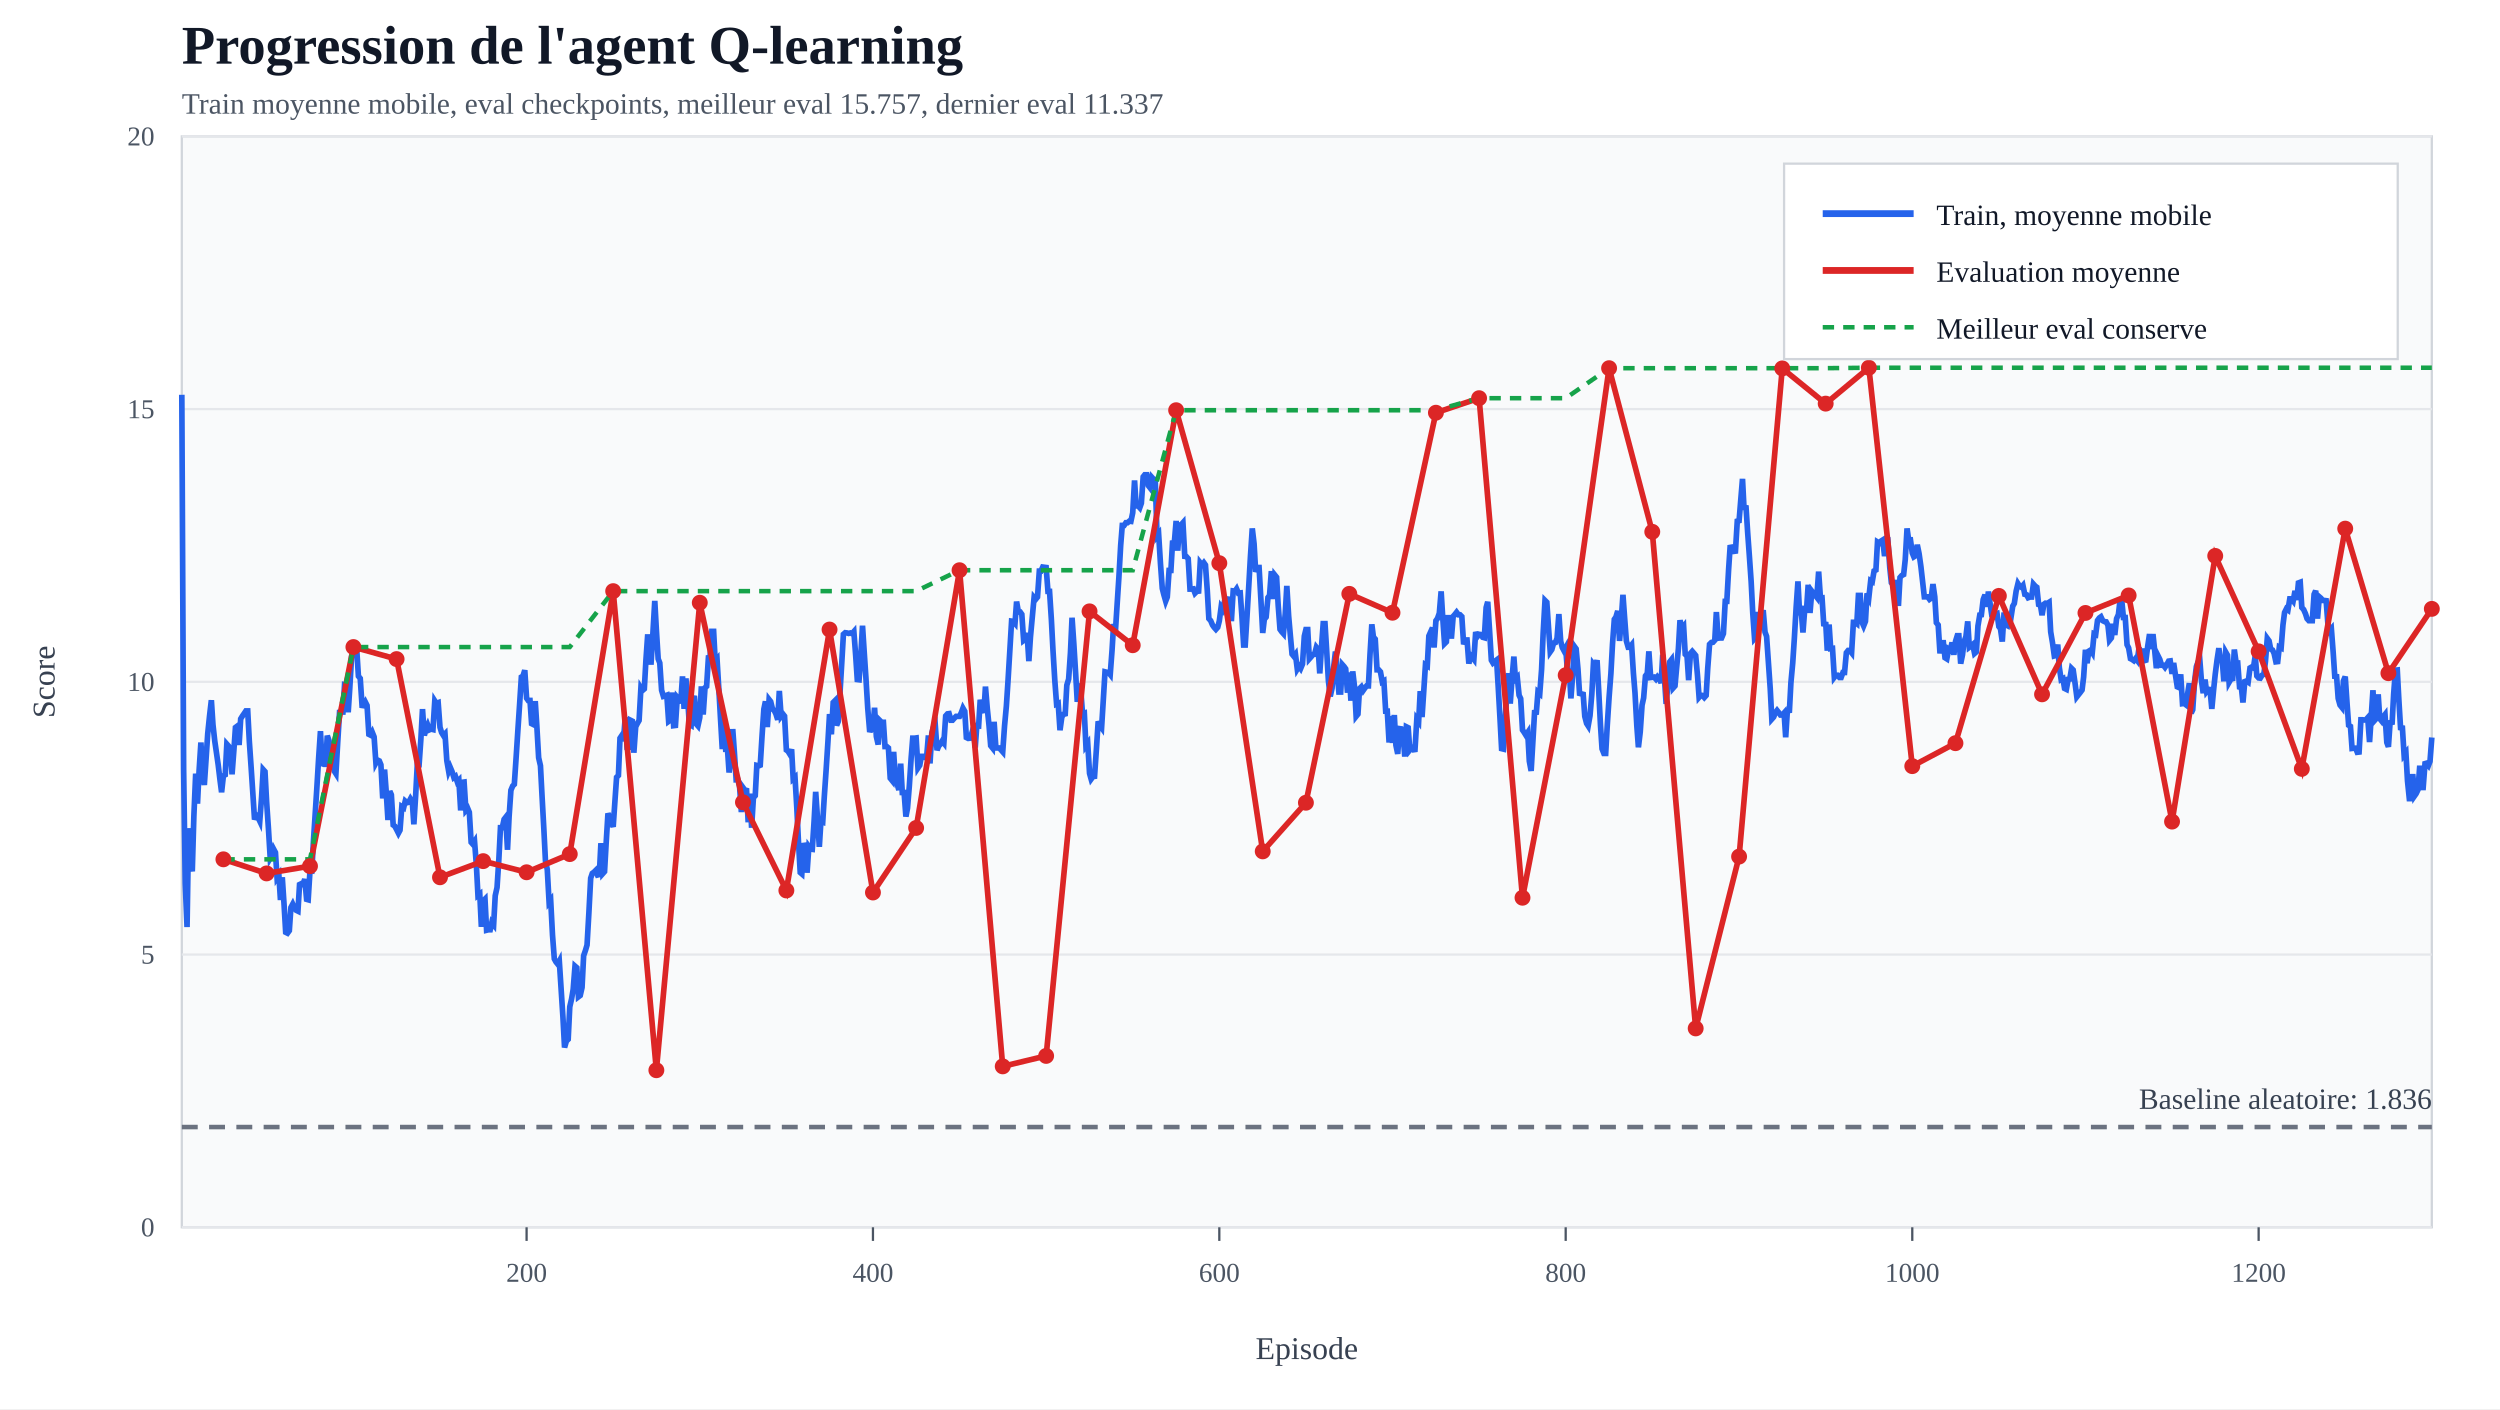
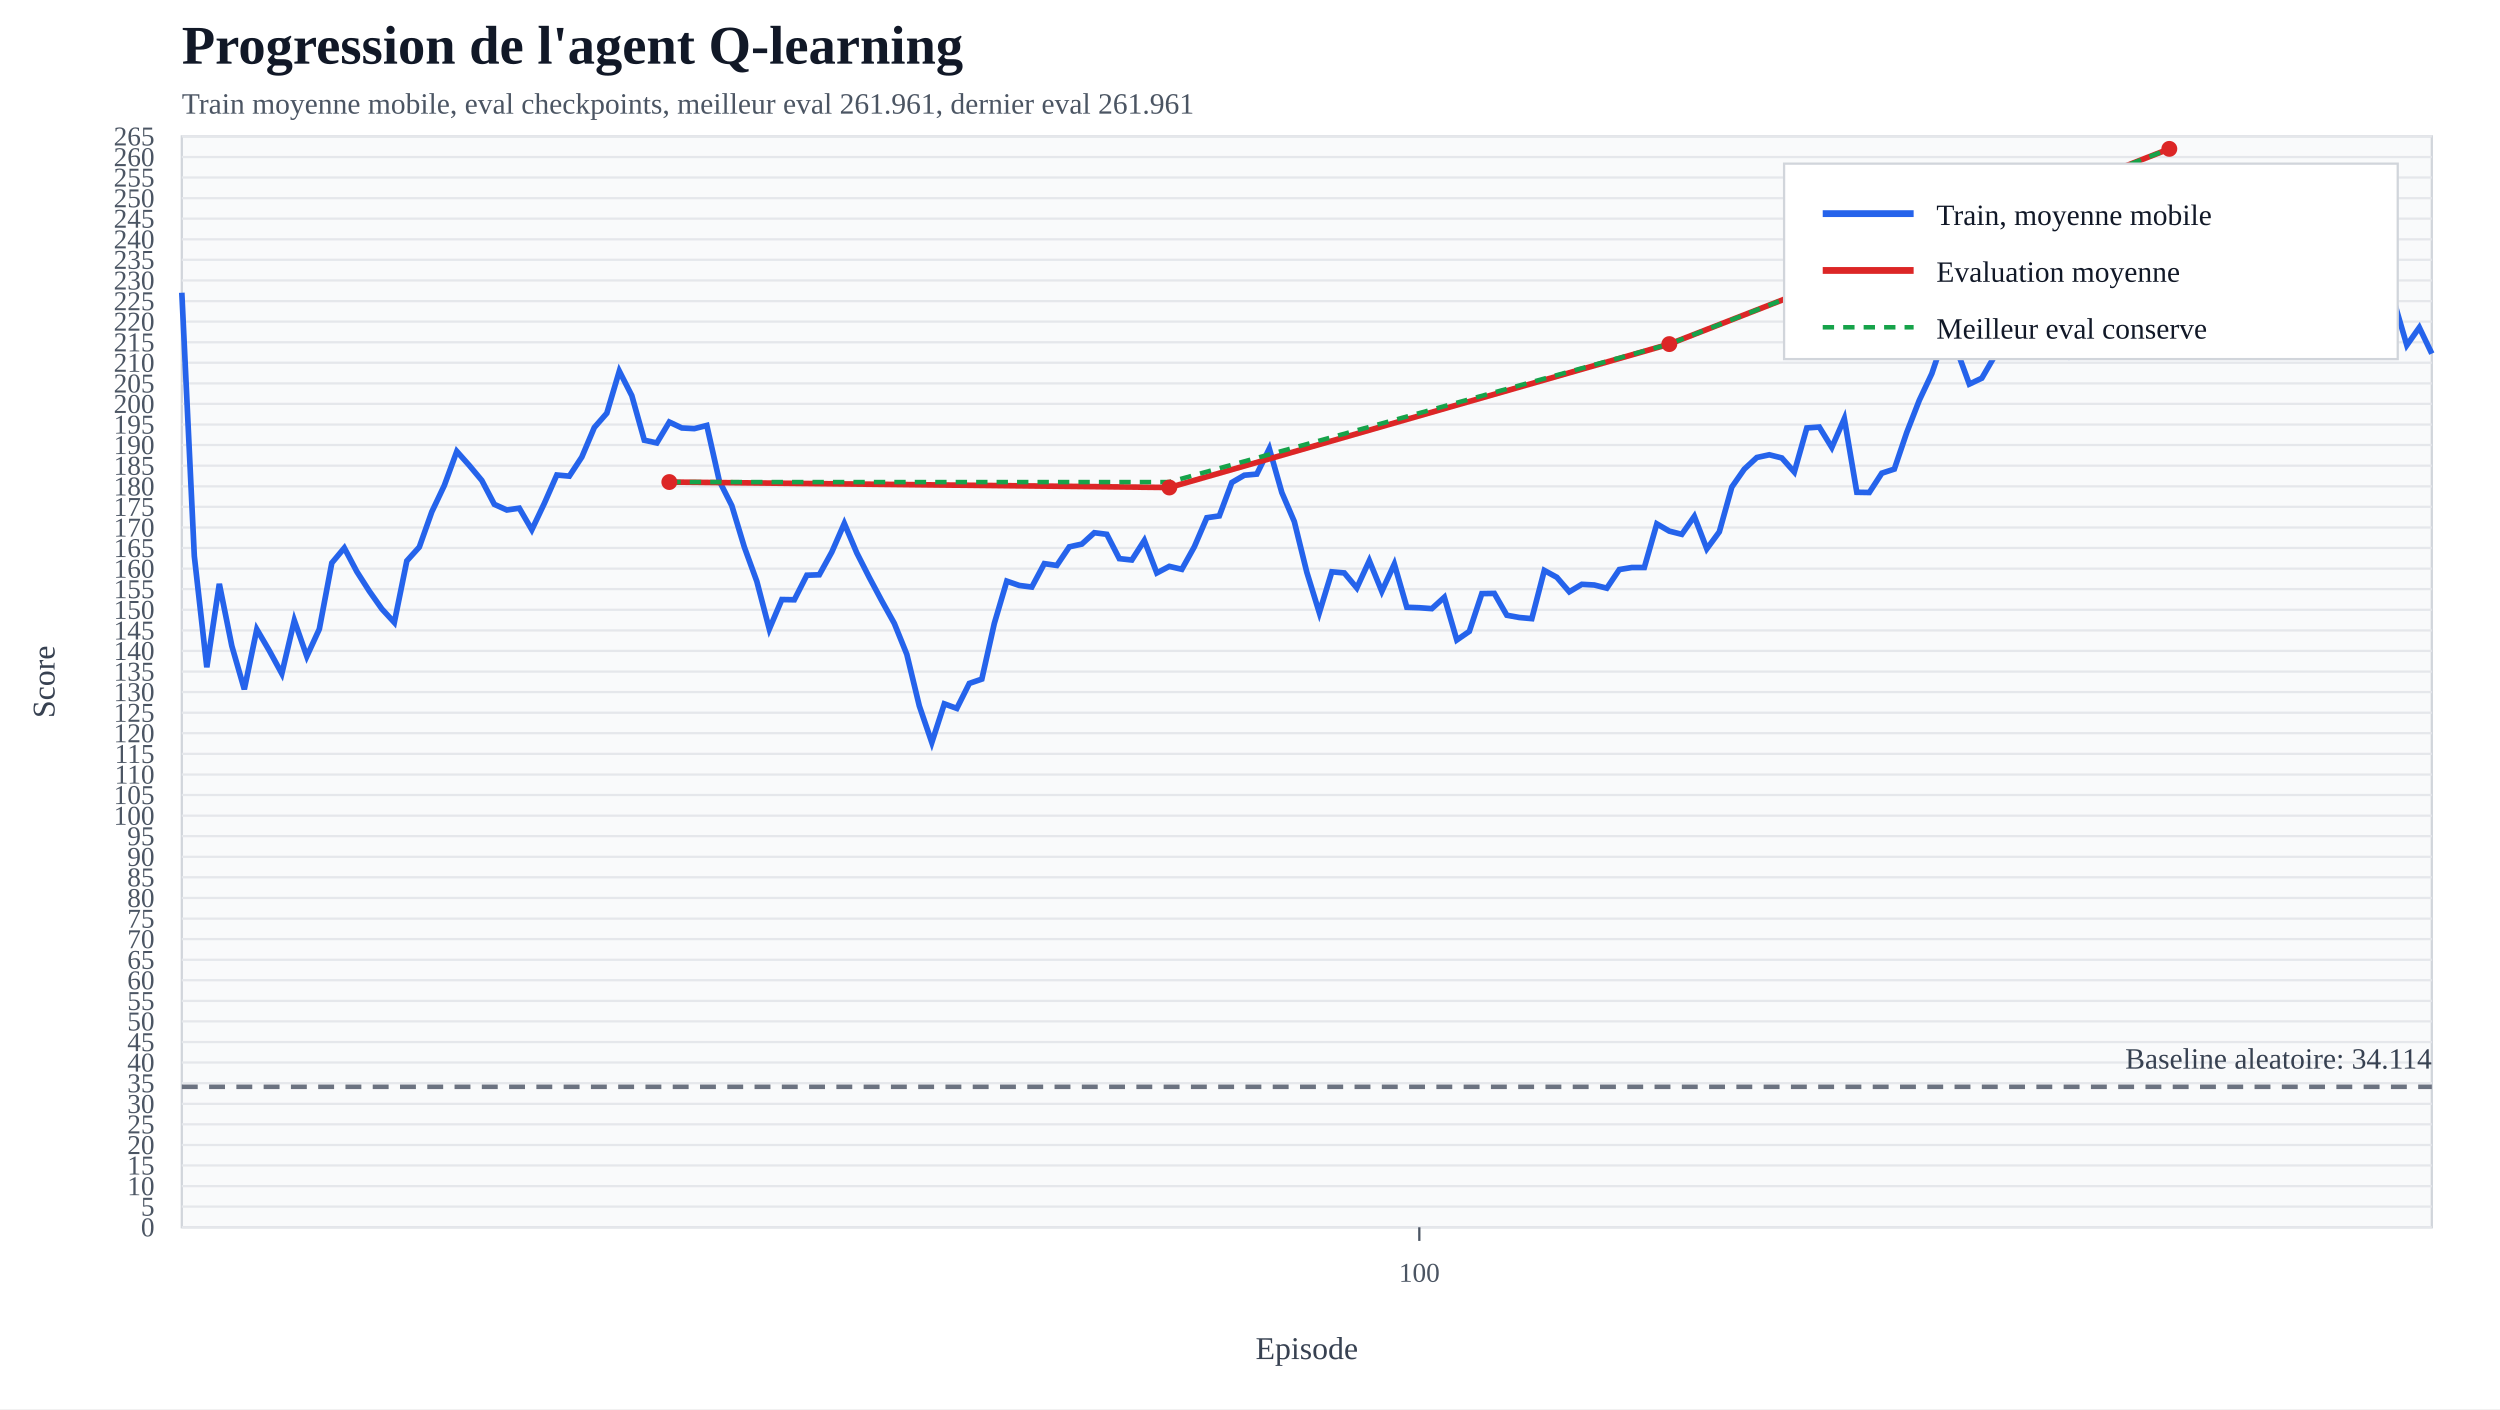
<svg xmlns="http://www.w3.org/2000/svg" width="1100" height="620" viewBox="0 0 1100 620">
  <rect width="100%" height="100%" fill="#ffffff" />
  <text x="80" y="28" font-size="24" font-weight="700" fill="#111827">Progression de l'agent Q-learning</text>
-   <text x="80" y="50" font-size="13" fill="#4b5563">Train moyenne mobile, eval checkpoints, meilleur eval 15.757, dernier eval 11.337</text>
+   <text x="80" y="50" font-size="13" fill="#4b5563">Train moyenne mobile, eval checkpoints, meilleur eval 261.961, dernier eval 261.961</text>
  <rect x="80" y="60" width="990" height="480" fill="#f9fafb" stroke="#d1d5db" />
  <line x1="80" y1="540.0" x2="1070" y2="540.0" stroke="#e5e7eb" stroke-width="1" />
  <text x="68" y="544.0" text-anchor="end" font-size="12" fill="#4b5563">0</text>
-   <line x1="80" y1="420.0" x2="1070" y2="420.0" stroke="#e5e7eb" stroke-width="1" />
-   <text x="68" y="424.0" text-anchor="end" font-size="12" fill="#4b5563">5</text>
-   <line x1="80" y1="300.0" x2="1070" y2="300.0" stroke="#e5e7eb" stroke-width="1" />
-   <text x="68" y="304.0" text-anchor="end" font-size="12" fill="#4b5563">10</text>
-   <line x1="80" y1="180.0" x2="1070" y2="180.0" stroke="#e5e7eb" stroke-width="1" />
-   <text x="68" y="184.0" text-anchor="end" font-size="12" fill="#4b5563">15</text>
+   <line x1="80" y1="530.9" x2="1070" y2="530.9" stroke="#e5e7eb" stroke-width="1" />
+   <text x="68" y="534.9" text-anchor="end" font-size="12" fill="#4b5563">5</text>
+   <line x1="80" y1="521.9" x2="1070" y2="521.9" stroke="#e5e7eb" stroke-width="1" />
+   <text x="68" y="525.9" text-anchor="end" font-size="12" fill="#4b5563">10</text>
+   <line x1="80" y1="512.8" x2="1070" y2="512.8" stroke="#e5e7eb" stroke-width="1" />
+   <text x="68" y="516.8" text-anchor="end" font-size="12" fill="#4b5563">15</text>
+   <line x1="80" y1="503.8" x2="1070" y2="503.8" stroke="#e5e7eb" stroke-width="1" />
+   <text x="68" y="507.8" text-anchor="end" font-size="12" fill="#4b5563">20</text>
+   <line x1="80" y1="494.7" x2="1070" y2="494.7" stroke="#e5e7eb" stroke-width="1" />
+   <text x="68" y="498.7" text-anchor="end" font-size="12" fill="#4b5563">25</text>
+   <line x1="80" y1="485.7" x2="1070" y2="485.7" stroke="#e5e7eb" stroke-width="1" />
+   <text x="68" y="489.7" text-anchor="end" font-size="12" fill="#4b5563">30</text>
+   <line x1="80" y1="476.6" x2="1070" y2="476.6" stroke="#e5e7eb" stroke-width="1" />
+   <text x="68" y="480.6" text-anchor="end" font-size="12" fill="#4b5563">35</text>
+   <line x1="80" y1="467.5" x2="1070" y2="467.5" stroke="#e5e7eb" stroke-width="1" />
+   <text x="68" y="471.5" text-anchor="end" font-size="12" fill="#4b5563">40</text>
+   <line x1="80" y1="458.5" x2="1070" y2="458.5" stroke="#e5e7eb" stroke-width="1" />
+   <text x="68" y="462.5" text-anchor="end" font-size="12" fill="#4b5563">45</text>
+   <line x1="80" y1="449.4" x2="1070" y2="449.4" stroke="#e5e7eb" stroke-width="1" />
+   <text x="68" y="453.4" text-anchor="end" font-size="12" fill="#4b5563">50</text>
+   <line x1="80" y1="440.4" x2="1070" y2="440.4" stroke="#e5e7eb" stroke-width="1" />
+   <text x="68" y="444.4" text-anchor="end" font-size="12" fill="#4b5563">55</text>
+   <line x1="80" y1="431.3" x2="1070" y2="431.3" stroke="#e5e7eb" stroke-width="1" />
+   <text x="68" y="435.3" text-anchor="end" font-size="12" fill="#4b5563">60</text>
+   <line x1="80" y1="422.3" x2="1070" y2="422.3" stroke="#e5e7eb" stroke-width="1" />
+   <text x="68" y="426.3" text-anchor="end" font-size="12" fill="#4b5563">65</text>
+   <line x1="80" y1="413.2" x2="1070" y2="413.2" stroke="#e5e7eb" stroke-width="1" />
+   <text x="68" y="417.2" text-anchor="end" font-size="12" fill="#4b5563">70</text>
+   <line x1="80" y1="404.2" x2="1070" y2="404.2" stroke="#e5e7eb" stroke-width="1" />
+   <text x="68" y="408.2" text-anchor="end" font-size="12" fill="#4b5563">75</text>
+   <line x1="80" y1="395.1" x2="1070" y2="395.1" stroke="#e5e7eb" stroke-width="1" />
+   <text x="68" y="399.1" text-anchor="end" font-size="12" fill="#4b5563">80</text>
+   <line x1="80" y1="386.0" x2="1070" y2="386.0" stroke="#e5e7eb" stroke-width="1" />
+   <text x="68" y="390.0" text-anchor="end" font-size="12" fill="#4b5563">85</text>
+   <line x1="80" y1="377.0" x2="1070" y2="377.0" stroke="#e5e7eb" stroke-width="1" />
+   <text x="68" y="381.0" text-anchor="end" font-size="12" fill="#4b5563">90</text>
+   <line x1="80" y1="367.9" x2="1070" y2="367.9" stroke="#e5e7eb" stroke-width="1" />
+   <text x="68" y="371.9" text-anchor="end" font-size="12" fill="#4b5563">95</text>
+   <line x1="80" y1="358.9" x2="1070" y2="358.9" stroke="#e5e7eb" stroke-width="1" />
+   <text x="68" y="362.9" text-anchor="end" font-size="12" fill="#4b5563">100</text>
+   <line x1="80" y1="349.8" x2="1070" y2="349.8" stroke="#e5e7eb" stroke-width="1" />
+   <text x="68" y="353.8" text-anchor="end" font-size="12" fill="#4b5563">105</text>
+   <line x1="80" y1="340.8" x2="1070" y2="340.8" stroke="#e5e7eb" stroke-width="1" />
+   <text x="68" y="344.8" text-anchor="end" font-size="12" fill="#4b5563">110</text>
+   <line x1="80" y1="331.7" x2="1070" y2="331.7" stroke="#e5e7eb" stroke-width="1" />
+   <text x="68" y="335.7" text-anchor="end" font-size="12" fill="#4b5563">115</text>
+   <line x1="80" y1="322.6" x2="1070" y2="322.6" stroke="#e5e7eb" stroke-width="1" />
+   <text x="68" y="326.6" text-anchor="end" font-size="12" fill="#4b5563">120</text>
+   <line x1="80" y1="313.6" x2="1070" y2="313.6" stroke="#e5e7eb" stroke-width="1" />
+   <text x="68" y="317.6" text-anchor="end" font-size="12" fill="#4b5563">125</text>
+   <line x1="80" y1="304.5" x2="1070" y2="304.5" stroke="#e5e7eb" stroke-width="1" />
+   <text x="68" y="308.5" text-anchor="end" font-size="12" fill="#4b5563">130</text>
+   <line x1="80" y1="295.5" x2="1070" y2="295.5" stroke="#e5e7eb" stroke-width="1" />
+   <text x="68" y="299.5" text-anchor="end" font-size="12" fill="#4b5563">135</text>
+   <line x1="80" y1="286.4" x2="1070" y2="286.4" stroke="#e5e7eb" stroke-width="1" />
+   <text x="68" y="290.4" text-anchor="end" font-size="12" fill="#4b5563">140</text>
+   <line x1="80" y1="277.4" x2="1070" y2="277.4" stroke="#e5e7eb" stroke-width="1" />
+   <text x="68" y="281.4" text-anchor="end" font-size="12" fill="#4b5563">145</text>
+   <line x1="80" y1="268.3" x2="1070" y2="268.3" stroke="#e5e7eb" stroke-width="1" />
+   <text x="68" y="272.3" text-anchor="end" font-size="12" fill="#4b5563">150</text>
+   <line x1="80" y1="259.2" x2="1070" y2="259.2" stroke="#e5e7eb" stroke-width="1" />
+   <text x="68" y="263.2" text-anchor="end" font-size="12" fill="#4b5563">155</text>
+   <line x1="80" y1="250.2" x2="1070" y2="250.2" stroke="#e5e7eb" stroke-width="1" />
+   <text x="68" y="254.2" text-anchor="end" font-size="12" fill="#4b5563">160</text>
+   <line x1="80" y1="241.1" x2="1070" y2="241.1" stroke="#e5e7eb" stroke-width="1" />
+   <text x="68" y="245.1" text-anchor="end" font-size="12" fill="#4b5563">165</text>
+   <line x1="80" y1="232.1" x2="1070" y2="232.1" stroke="#e5e7eb" stroke-width="1" />
+   <text x="68" y="236.1" text-anchor="end" font-size="12" fill="#4b5563">170</text>
+   <line x1="80" y1="223.0" x2="1070" y2="223.0" stroke="#e5e7eb" stroke-width="1" />
+   <text x="68" y="227.0" text-anchor="end" font-size="12" fill="#4b5563">175</text>
+   <line x1="80" y1="214.0" x2="1070" y2="214.0" stroke="#e5e7eb" stroke-width="1" />
+   <text x="68" y="218.0" text-anchor="end" font-size="12" fill="#4b5563">180</text>
+   <line x1="80" y1="204.9" x2="1070" y2="204.9" stroke="#e5e7eb" stroke-width="1" />
+   <text x="68" y="208.9" text-anchor="end" font-size="12" fill="#4b5563">185</text>
+   <line x1="80" y1="195.8" x2="1070" y2="195.8" stroke="#e5e7eb" stroke-width="1" />
+   <text x="68" y="199.8" text-anchor="end" font-size="12" fill="#4b5563">190</text>
+   <line x1="80" y1="186.8" x2="1070" y2="186.8" stroke="#e5e7eb" stroke-width="1" />
+   <text x="68" y="190.8" text-anchor="end" font-size="12" fill="#4b5563">195</text>
+   <line x1="80" y1="177.7" x2="1070" y2="177.7" stroke="#e5e7eb" stroke-width="1" />
+   <text x="68" y="181.7" text-anchor="end" font-size="12" fill="#4b5563">200</text>
+   <line x1="80" y1="168.7" x2="1070" y2="168.7" stroke="#e5e7eb" stroke-width="1" />
+   <text x="68" y="172.7" text-anchor="end" font-size="12" fill="#4b5563">205</text>
+   <line x1="80" y1="159.6" x2="1070" y2="159.6" stroke="#e5e7eb" stroke-width="1" />
+   <text x="68" y="163.6" text-anchor="end" font-size="12" fill="#4b5563">210</text>
+   <line x1="80" y1="150.6" x2="1070" y2="150.6" stroke="#e5e7eb" stroke-width="1" />
+   <text x="68" y="154.6" text-anchor="end" font-size="12" fill="#4b5563">215</text>
+   <line x1="80" y1="141.5" x2="1070" y2="141.5" stroke="#e5e7eb" stroke-width="1" />
+   <text x="68" y="145.5" text-anchor="end" font-size="12" fill="#4b5563">220</text>
+   <line x1="80" y1="132.5" x2="1070" y2="132.5" stroke="#e5e7eb" stroke-width="1" />
+   <text x="68" y="136.5" text-anchor="end" font-size="12" fill="#4b5563">225</text>
+   <line x1="80" y1="123.4" x2="1070" y2="123.4" stroke="#e5e7eb" stroke-width="1" />
+   <text x="68" y="127.4" text-anchor="end" font-size="12" fill="#4b5563">230</text>
+   <line x1="80" y1="114.3" x2="1070" y2="114.3" stroke="#e5e7eb" stroke-width="1" />
+   <text x="68" y="118.3" text-anchor="end" font-size="12" fill="#4b5563">235</text>
+   <line x1="80" y1="105.3" x2="1070" y2="105.3" stroke="#e5e7eb" stroke-width="1" />
+   <text x="68" y="109.3" text-anchor="end" font-size="12" fill="#4b5563">240</text>
+   <line x1="80" y1="96.2" x2="1070" y2="96.2" stroke="#e5e7eb" stroke-width="1" />
+   <text x="68" y="100.2" text-anchor="end" font-size="12" fill="#4b5563">245</text>
+   <line x1="80" y1="87.2" x2="1070" y2="87.2" stroke="#e5e7eb" stroke-width="1" />
+   <text x="68" y="91.2" text-anchor="end" font-size="12" fill="#4b5563">250</text>
+   <line x1="80" y1="78.1" x2="1070" y2="78.1" stroke="#e5e7eb" stroke-width="1" />
+   <text x="68" y="82.1" text-anchor="end" font-size="12" fill="#4b5563">255</text>
+   <line x1="80" y1="69.1" x2="1070" y2="69.1" stroke="#e5e7eb" stroke-width="1" />
+   <text x="68" y="73.1" text-anchor="end" font-size="12" fill="#4b5563">260</text>
  <line x1="80" y1="60.0" x2="1070" y2="60.0" stroke="#e5e7eb" stroke-width="1" />
-   <text x="68" y="64.0" text-anchor="end" font-size="12" fill="#4b5563">20</text>
-   <line x1="231.7" y1="540" x2="231.7" y2="546" stroke="#4b5563" stroke-width="1" />
-   <text x="231.7" y="564" text-anchor="middle" font-size="12" fill="#4b5563">200</text>
-   <line x1="384.1" y1="540" x2="384.1" y2="546" stroke="#4b5563" stroke-width="1" />
-   <text x="384.1" y="564" text-anchor="middle" font-size="12" fill="#4b5563">400</text>
-   <line x1="536.5" y1="540" x2="536.5" y2="546" stroke="#4b5563" stroke-width="1" />
-   <text x="536.5" y="564" text-anchor="middle" font-size="12" fill="#4b5563">600</text>
-   <line x1="688.9" y1="540" x2="688.9" y2="546" stroke="#4b5563" stroke-width="1" />
-   <text x="688.9" y="564" text-anchor="middle" font-size="12" fill="#4b5563">800</text>
-   <line x1="841.4" y1="540" x2="841.4" y2="546" stroke="#4b5563" stroke-width="1" />
-   <text x="841.4" y="564" text-anchor="middle" font-size="12" fill="#4b5563">1000</text>
-   <line x1="993.8" y1="540" x2="993.8" y2="546" stroke="#4b5563" stroke-width="1" />
-   <text x="993.8" y="564" text-anchor="middle" font-size="12" fill="#4b5563">1200</text>
-   <line x1="80" y1="495.9" x2="1070" y2="495.9" stroke="#6b7280" stroke-width="2" stroke-dasharray="7 5" />
-   <text x="1070" y="487.9" text-anchor="end" font-size="13" fill="#374151">Baseline aleatoire: 1.836</text>
-   <polyline points="80.0,173.7 80.8,338.5 81.5,388.7 82.3,407.9 83.0,364.4 83.8,379.4 84.6,383.4 85.3,359.1 86.1,340.4 86.9,353.6 87.6,339.1 88.4,326.7 89.1,338.9 89.9,345.4 90.7,333.5 91.4,322.8 92.2,315.0 93.0,308.1 93.7,318.8 94.5,326.1 95.2,330.9 96.0,336.5 96.8,343.2 97.5,348.6 98.3,341.3 99.1,340.9 99.8,327.4 100.6,328.3 101.3,329.6 102.1,340.7 102.9,330.2 103.6,320.1 104.4,319.5 105.2,327.8 105.9,316.3 106.7,315.0 107.4,314.0 108.2,312.8 109.0,312.8 109.7,326.1 110.5,337.7 111.2,348.3 112.0,360.6 112.8,358.8 113.5,359.6 114.3,361.3 115.1,350.7 115.8,338.6 116.6,339.5 117.3,352.6 118.1,364.4 118.9,377.6 119.6,376.4 120.4,373.6 121.2,375.1 121.9,386.2 122.7,385.0 123.4,396.0 124.2,386.0 125.0,398.2 125.7,410.2 126.5,410.6 127.3,409.5 128.0,399.3 128.8,397.8 129.5,399.4 130.3,400.5 131.1,400.9 131.8,389.2 132.6,388.8 133.3,389.2 134.1,386.8 134.9,395.7 135.6,395.9 136.4,383.1 137.2,383.2 137.9,370.3 138.7,357.9 139.4,346.9 140.2,333.6 141.0,321.7 141.7,336.0 142.5,336.3 143.3,336.3 144.0,323.7 144.8,326.0 145.5,337.7 146.3,327.5 147.1,339.3 147.8,340.4 148.6,326.6 149.4,313.4 150.1,313.3 150.9,313.3 151.6,301.3 152.4,301.5 153.2,313.4 153.9,302.8 154.7,289.0 155.5,288.1 156.2,286.1 157.0,286.3 157.7,297.5 158.5,298.5 159.3,310.4 160.0,310.5 160.8,309.0 161.5,310.4 162.3,323.1 163.1,323.5 163.8,322.2 164.6,324.2 165.4,335.7 166.1,334.4 166.9,334.8 167.6,336.5 168.4,351.3 169.2,338.6 169.9,347.9 170.7,360.8 171.5,348.1 172.2,349.7 173.0,363.0 173.7,363.5 174.5,365.0 175.3,366.6 176.0,365.3 176.8,354.9 177.6,355.4 178.3,352.5 179.1,353.2 179.8,353.0 180.6,351.5 181.4,352.8 182.1,362.7 182.9,349.8 183.6,336.5 184.4,336.5 185.2,325.0 185.9,312.0 186.7,323.6 187.5,320.6 188.2,319.0 189.0,321.1 189.7,320.8 190.5,321.0 191.3,308.4 192.0,309.5 192.8,309.2 193.6,320.0 194.3,322.3 195.1,323.6 195.8,322.9 196.6,334.7 197.4,339.3 198.1,337.6 198.9,339.5 199.7,342.1 200.4,341.6 201.2,344.0 201.9,343.3 202.7,356.6 203.5,344.2 204.2,344.1 205.0,356.6 205.8,355.7 206.5,357.4 207.3,370.6 208.0,371.4 208.8,370.2 209.6,380.6 210.3,394.0 211.1,393.4 211.8,407.8 212.6,396.4 213.4,395.6 214.1,409.3 214.9,409.1 215.7,409.1 216.4,405.9 217.2,406.9 217.9,394.1 218.7,390.5 219.5,378.0 220.2,364.2 221.0,364.2 221.8,360.5 222.5,359.6 223.3,373.9 224.0,359.4 224.8,347.7 225.6,345.8 226.3,345.1 227.1,333.2 227.9,320.8 228.6,310.3 229.4,297.9 230.1,297.5 230.9,294.9 231.7,307.2 232.4,308.2 233.2,308.2 233.9,318.4 234.7,318.8 235.5,308.5 236.2,319.3 237.0,333.4 237.8,336.9 238.5,350.3 239.3,364.9 240.0,378.8 240.8,382.6 241.6,397.0 242.3,396.1 243.1,411.4 243.9,421.9 244.6,423.2 245.4,424.2 246.1,422.9 246.9,435.3 247.7,447.7 248.4,460.9 249.2,458.1 250.0,457.3 250.7,443.0 251.5,439.5 252.2,435.3 253.0,425.1 253.8,425.8 254.5,438.6 255.3,438.0 256.1,434.5 256.8,420.5 257.6,418.2 258.3,415.8 259.1,401.8 259.9,386.4 260.6,384.3 261.4,383.7 262.1,383.0 262.9,385.0 263.7,384.8 264.4,371.0 265.2,384.4 266.0,383.5 266.7,371.1 267.5,357.9 268.2,359.5 269.0,361.9 269.8,363.8 270.5,353.5 271.3,342.0 272.1,341.2 272.8,324.8 273.6,323.6 274.3,326.1 275.1,315.6 275.9,328.8 276.6,328.8 277.4,316.9 278.2,317.3 278.9,331.2 279.7,319.8 280.4,318.4 281.2,317.0 282.0,302.7 282.7,303.8 283.5,303.1 284.2,290.6 285.0,279.1 285.8,291.3 286.5,291.3 287.3,278.2 288.1,264.4 288.8,277.1 289.6,289.9 290.3,291.7 291.1,303.7 291.9,306.4 292.6,306.2 293.4,305.9 294.2,317.4 294.9,316.9 295.7,304.7 296.4,319.3 297.2,319.2 298.0,306.8 298.7,307.6 299.5,309.4 300.3,297.6 301.0,311.9 301.8,298.5 302.5,306.4 303.3,318.6 304.1,319.1 304.8,307.1 305.6,307.2 306.4,318.6 307.1,319.4 307.9,315.7 308.6,302.0 309.4,314.4 310.2,302.6 310.9,302.0 311.7,289.4 312.4,289.3 313.2,277.8 314.0,277.8 314.7,291.1 315.5,290.1 316.3,303.4 317.0,315.8 317.8,329.6 318.5,316.3 319.3,329.7 320.1,329.7 320.8,339.9 321.6,333.8 322.4,320.8 323.1,330.6 323.9,343.0 324.6,342.9 325.4,345.9 326.2,357.3 326.9,346.5 327.7,347.6 328.5,347.8 329.2,361.8 330.0,349.2 330.7,364.2 331.5,351.0 332.3,350.1 333.0,336.8 333.8,337.0 334.5,336.7 335.3,323.8 336.1,312.0 336.8,308.6 337.6,319.9 338.4,307.8 339.1,308.7 339.9,312.0 340.6,312.5 341.4,314.1 342.2,316.7 342.9,304.0 343.7,315.2 344.5,314.2 345.2,315.1 346.0,330.0 346.7,330.5 347.5,331.8 348.3,329.7 349.0,342.7 349.8,342.0 350.6,355.5 351.3,369.9 352.1,383.9 352.8,384.5 353.6,372.0 354.4,371.9 355.1,384.0 355.9,372.5 356.7,373.6 357.4,373.7 358.2,361.3 358.9,348.4 359.7,360.1 360.5,372.6 361.2,361.4 362.0,361.7 362.7,350.4 363.5,338.7 364.3,326.2 365.0,314.2 365.8,323.1 366.6,309.1 367.3,308.4 368.1,319.2 368.8,317.5 369.6,304.8 370.4,291.3 371.1,279.1 371.9,278.4 372.7,278.5 373.4,278.7 374.2,278.5 374.9,278.8 375.7,277.9 376.5,288.5 377.2,299.0 378.0,299.1 378.8,287.7 379.5,275.3 380.3,287.6 381.0,298.2 381.8,311.5 382.6,321.1 383.3,321.2 384.1,320.2 384.8,311.4 385.6,324.1 386.4,327.6 387.1,317.0 387.9,317.8 388.7,317.8 389.4,328.5 390.2,328.5 390.9,329.1 391.7,342.4 392.5,343.4 393.2,330.8 394.0,343.3 394.8,345.2 395.5,347.6 396.3,336.0 397.0,348.7 397.8,348.7 398.6,359.3 399.3,355.6 400.1,345.9 400.9,333.6 401.6,324.8 402.4,324.8 403.1,324.7 403.9,337.9 404.7,336.7 405.4,332.8 406.2,332.8 407.0,333.3 407.7,333.3 408.5,323.6 409.2,335.9 410.0,322.5 410.8,319.7 411.5,318.7 412.3,330.1 413.0,328.3 413.8,327.4 414.6,326.0 415.3,326.9 416.1,315.0 416.9,314.1 417.6,314.0 418.4,316.9 419.1,316.9 419.9,316.0 420.7,315.2 421.4,315.2 422.2,315.2 423.0,313.5 423.7,311.6 424.5,313.0 425.2,324.5 426.0,324.9 426.8,324.8 427.5,322.9 428.3,320.2 429.1,328.9 429.8,319.3 430.6,319.4 431.3,307.9 432.1,311.8 432.9,313.6 433.6,302.1 434.4,311.7 435.2,319.5 435.9,328.1 436.7,329.1 437.4,317.6 438.2,329.1 439.0,329.1 439.7,329.1 440.5,330.0 441.2,330.8 442.0,319.4 442.8,310.7 443.5,300.0 444.3,286.7 445.1,273.3 445.8,273.4 446.6,274.3 447.3,264.7 448.1,269.3 448.9,269.3 449.6,270.3 450.4,281.8 451.2,281.2 451.9,278.5 452.7,290.9 453.4,280.3 454.2,271.6 455.0,262.9 455.7,263.7 456.5,262.7 457.3,251.3 458.0,251.3 458.8,249.5 459.5,249.6 460.3,249.7 461.1,260.2 461.8,260.2 462.6,272.5 463.3,285.9 464.1,299.2 464.9,309.8 465.6,309.5 466.4,321.3 467.2,315.5 467.9,314.3 468.7,314.1 469.4,301.5 470.2,298.8 471.0,287.2 471.7,271.8 472.5,283.5 473.3,296.6 474.0,308.8 474.8,302.2 475.5,303.0 476.3,313.9 477.1,313.7 477.8,328.2 478.6,327.1 479.4,340.3 480.1,342.8 480.9,341.7 481.6,341.6 482.4,329.9 483.2,317.4 483.9,319.1 484.7,320.2 485.5,307.2 486.2,295.6 487.0,295.8 487.7,295.8 488.5,296.8 489.3,286.1 490.0,274.6 490.8,277.5 491.5,266.5 492.3,254.2 493.1,239.9 493.8,231.2 494.6,231.2 495.4,230.0 496.1,230.0 496.9,229.3 497.6,229.4 498.4,225.6 499.2,211.4 499.9,222.6 500.7,222.5 501.5,223.4 502.2,221.4 503.0,209.8 503.7,208.9 504.5,208.9 505.3,213.7 506.0,214.6 506.8,210.0 507.6,210.9 508.3,211.0 509.1,235.9 509.8,235.0 510.6,247.9 511.4,258.9 512.1,261.7 512.9,264.5 513.6,262.7 514.4,251.0 515.2,251.0 515.9,238.9 516.7,238.8 517.5,229.2 518.2,242.3 519.0,231.0 519.7,230.9 520.5,230.0 521.3,244.8 522.0,244.9 522.8,245.8 523.6,259.2 524.3,259.2 525.1,259.1 525.8,261.0 526.6,260.2 527.4,260.1 528.1,247.6 528.9,248.6 529.7,247.6 530.4,248.6 531.2,259.8 531.9,272.2 532.7,273.1 533.5,275.0 534.2,276.0 535.0,276.9 535.8,276.0 536.5,273.2 537.3,267.1 538.0,268.1 538.8,264.5 539.6,265.5 540.3,263.6 541.1,263.7 541.8,273.3 542.6,260.0 543.4,260.1 544.1,259.1 544.9,261.0 545.7,260.9 546.4,270.6 547.2,283.8 547.9,283.8 548.7,270.9 549.5,257.1 550.2,244.8 551.0,232.5 551.8,239.3 552.5,251.6 553.3,249.7 554.0,249.7 554.8,263.9 555.6,278.5 556.3,272.5 557.1,271.5 557.9,262.9 558.6,262.0 559.4,251.3 560.1,263.6 560.9,253.0 561.7,254.0 562.4,266.3 563.2,276.9 563.9,277.9 564.7,278.8 565.5,270.1 566.2,257.8 567.0,271.0 567.8,280.1 568.5,287.8 569.3,288.8 570.0,287.9 570.8,294.4 571.6,293.1 572.3,294.1 573.1,292.2 573.9,279.9 574.6,277.0 575.4,277.0 576.1,289.9 576.9,289.0 577.7,288.0 578.4,287.9 579.2,284.8 580.0,285.8 580.7,296.3 581.5,284.0 582.2,274.4 583.0,274.4 583.8,287.3 584.5,299.6 585.3,306.4 586.1,302.8 586.8,293.6 587.6,286.7 588.3,295.7 589.1,304.5 589.9,304.5 590.6,292.4 591.4,293.3 592.1,294.3 592.9,304.8 593.7,295.9 594.4,308.3 595.2,295.4 596.0,302.2 596.7,315.2 597.5,314.2 598.2,303.0 599.0,302.2 599.8,303.8 600.5,302.8 601.3,301.8 602.1,301.8 602.8,288.0 603.6,274.7 604.3,280.3 605.1,281.2 605.9,294.7 606.6,294.7 607.4,295.6 608.2,300.0 608.9,299.6 609.7,312.9 610.4,312.9 611.2,326.7 612.0,315.1 612.7,326.9 613.5,314.6 614.2,327.9 615.0,331.7 615.8,320.6 616.5,320.7 617.3,322.5 618.1,332.9 618.8,319.8 619.6,320.2 620.3,330.0 621.1,329.0 621.9,329.9 622.6,329.8 623.4,316.4 624.2,317.5 624.9,304.1 625.7,315.5 626.4,304.9 627.2,292.5 628.0,293.0 628.7,279.8 629.5,278.0 630.3,276.2 631.0,284.9 631.8,273.1 632.5,272.1 633.3,269.8 634.1,260.2 634.8,271.7 635.6,283.2 636.4,282.4 637.1,271.8 637.9,271.8 638.6,281.0 639.4,271.2 640.2,270.3 640.9,269.4 641.7,270.5 642.4,270.5 643.2,271.3 644.0,283.5 644.7,281.6 645.5,281.6 646.3,292.0 647.0,288.3 647.8,289.2 648.5,290.1 649.3,278.1 650.1,280.0 650.8,279.1 651.6,279.2 652.4,280.4 653.1,280.6 653.9,267.3 654.6,264.8 655.4,277.3 656.2,290.5 656.9,291.7 657.7,291.0 658.5,290.4 659.2,302.0 660.0,316.2 660.7,329.4 661.5,329.6 662.3,316.4 663.0,305.6 663.8,296.2 664.5,309.6 665.3,298.4 666.1,288.9 666.8,298.8 667.6,298.0 668.4,305.9 669.1,307.4 669.9,321.2 670.6,322.2 671.4,323.5 672.2,322.3 672.9,334.9 673.7,339.2 674.5,325.7 675.2,313.5 676.0,313.4 676.7,304.5 677.5,305.2 678.3,294.5 679.0,278.4 679.8,264.2 680.6,265.0 681.3,275.4 682.1,286.8 682.8,285.8 683.6,282.9 684.4,282.7 685.1,280.8 685.9,270.2 686.7,282.1 687.4,284.9 688.2,286.4 688.9,285.1 689.7,295.6 690.5,295.4 691.2,307.3 692.0,296.7 692.7,284.4 693.5,285.5 694.3,294.3 695.0,305.1 695.8,305.3 696.6,305.5 697.3,315.2 698.1,318.3 698.8,319.4 699.6,314.9 700.4,305.4 701.1,292.2 701.9,293.2 702.7,290.5 703.4,303.3 704.2,318.9 704.9,329.5 705.7,331.5 706.5,331.5 707.2,319.1 708.0,306.8 708.8,296.3 709.5,283.4 710.3,272.5 711.0,271.5 711.8,268.8 712.6,282.0 713.3,273.4 714.1,261.7 714.8,271.4 715.6,282.0 716.4,284.8 717.1,284.8 717.9,283.8 718.7,296.2 719.4,304.9 720.2,319.3 720.9,328.8 721.7,322.1 722.5,310.3 723.2,307.1 724.0,297.4 724.8,296.3 725.5,286.6 726.3,298.1 727.0,298.0 727.8,297.9 728.6,298.8 729.3,297.8 730.1,298.7 730.9,300.5 731.6,288.1 732.4,299.1 733.1,309.7 733.9,300.9 734.7,291.2 735.4,290.3 736.2,302.7 737.0,301.8 737.7,294.0 738.5,285.3 739.2,272.9 740.0,276.6 740.8,275.6 741.5,287.9 742.3,288.7 743.0,299.3 743.8,287.5 744.6,286.6 745.3,287.4 746.1,288.4 746.9,297.2 747.6,306.8 748.4,305.9 749.1,306.0 749.9,306.9 750.7,306.0 751.4,294.1 752.2,283.5 753.0,282.7 753.7,282.6 754.5,281.7 755.2,269.3 756.0,280.8 756.8,280.7 757.5,280.7 758.3,278.8 759.1,264.6 759.8,264.6 760.6,250.4 761.3,239.9 762.1,241.7 762.9,242.6 763.6,242.5 764.4,229.3 765.2,229.1 765.9,220.4 766.7,210.7 767.4,224.3 768.2,222.4 769.0,234.7 769.7,244.3 770.5,255.8 771.2,269.5 772.0,281.0 772.8,280.1 773.5,270.4 774.3,270.4 775.1,270.4 775.8,268.5 776.6,278.1 777.3,280.0 778.1,291.5 778.9,303.0 779.6,316.4 780.4,315.5 781.2,313.5 781.9,312.6 782.7,313.6 783.4,314.6 784.2,314.6 785.0,313.7 785.7,324.4 786.5,311.7 787.3,313.6 788.0,300.4 788.8,291.7 789.5,281.1 790.3,267.3 791.1,255.8 791.8,269.6 792.6,269.6 793.3,278.3 794.1,267.8 794.9,267.9 795.6,257.3 796.4,269.7 797.2,260.1 797.9,261.0 798.7,261.9 799.4,262.8 800.2,251.5 801.0,263.2 801.7,263.1 802.5,275.5 803.3,273.7 804.0,286.3 804.8,274.8 805.5,285.4 806.3,285.3 807.1,298.0 807.8,297.1 808.6,297.1 809.4,298.1 810.1,298.1 810.9,295.9 811.6,295.9 812.4,287.2 813.2,286.2 813.9,286.2 814.7,287.2 815.5,273.8 816.2,273.8 817.0,274.4 817.7,262.0 818.5,262.0 819.3,273.8 820.0,275.4 820.8,273.4 821.5,261.1 822.3,262.8 823.1,255.5 823.8,255.9 824.6,251.2 825.4,250.8 826.1,238.5 826.9,239.0 827.6,238.1 828.4,237.6 829.2,244.7 829.9,238.6 830.7,238.2 831.5,249.7 832.2,256.4 833.0,257.3 833.7,256.3 834.5,256.3 835.3,266.6 836.0,254.1 836.8,253.2 837.6,252.8 838.3,246.3 839.1,232.5 839.8,237.5 840.6,237.5 841.4,243.3 842.1,245.0 842.9,244.5 843.6,239.7 844.4,243.6 845.2,249.3 845.9,255.5 846.7,262.6 847.5,262.6 848.2,262.6 849.0,263.7 849.7,263.2 850.5,257.0 851.3,262.6 852.0,274.0 852.8,275.0 853.6,287.5 854.3,282.8 855.1,282.8 855.8,289.4 856.6,289.9 857.4,285.6 858.1,286.1 858.9,282.7 859.7,288.1 860.4,282.3 861.2,279.7 861.9,279.7 862.7,292.0 863.5,288.1 864.2,282.3 865.0,280.1 865.8,273.4 866.5,284.8 867.3,284.2 868.0,283.6 868.8,287.5 869.6,286.8 870.3,275.4 871.1,270.6 871.8,270.5 872.6,263.8 873.4,261.7 874.1,267.0 874.9,260.3 875.7,266.0 876.4,270.8 877.2,271.3 877.9,270.3 878.7,270.0 879.5,275.7 880.2,276.6 881.0,282.3 881.8,269.5 882.5,274.9 883.3,275.3 884.0,271.5 884.8,271.9 885.6,266.7 886.3,265.5 887.1,260.1 887.9,256.8 888.6,257.9 889.4,258.4 890.1,257.6 890.9,261.5 891.7,261.7 892.4,263.0 893.2,262.7 893.9,262.7 894.7,257.0 895.5,257.9 896.2,258.4 897.0,266.0 897.8,266.3 898.5,270.7 899.3,265.9 900.0,265.4 900.8,265.5 901.6,265.0 902.3,278.0 903.1,282.8 903.9,288.6 904.6,288.4 905.4,283.6 906.1,293.7 906.9,299.0 907.7,298.6 908.4,302.9 909.2,303.3 910.0,298.9 910.7,298.8 911.5,294.1 912.2,294.8 913.0,300.5 913.8,306.6 914.5,305.7 915.3,304.7 916.1,303.6 916.8,297.9 917.6,285.9 918.3,291.8 919.1,286.5 919.9,286.0 920.6,287.1 921.4,278.9 922.1,279.2 922.9,273.0 923.7,271.9 924.4,271.4 925.2,273.1 926.0,273.5 926.7,273.6 927.5,275.1 928.2,281.7 929.0,280.7 929.8,274.5 930.5,279.4 931.3,272.2 932.1,270.4 932.8,264.3 933.6,264.4 934.3,271.7 935.1,271.7 935.9,283.7 936.6,285.1 937.4,289.8 938.2,290.2 938.9,290.7 939.7,289.7 940.4,290.6 941.2,284.9 942.0,290.2 942.7,285.4 943.5,290.7 944.2,290.5 945.0,284.3 945.8,279.0 946.5,285.6 947.3,279.0 948.1,286.6 948.8,294.0 949.6,288.7 950.3,290.1 951.1,292.7 951.9,292.7 952.6,293.6 953.4,292.4 954.2,290.9 954.9,290.8 955.7,296.5 956.4,291.7 957.2,297.0 958.0,302.2 958.7,302.5 959.5,296.7 960.3,309.6 961.0,309.5 961.8,310.1 962.5,305.6 963.3,300.6 964.1,313.8 964.8,312.3 965.6,300.0 966.4,293.3 967.1,291.4 967.9,290.1 968.6,299.2 969.4,305.0 970.2,299.0 970.9,304.3 971.7,303.3 972.4,303.4 973.2,311.9 974.0,303.4 974.7,296.7 975.5,290.4 976.3,285.2 977.0,290.4 977.8,290.6 978.5,299.8 979.3,286.9 980.1,288.3 980.8,300.2 981.6,298.8 982.4,298.6 983.1,285.8 983.9,291.7 984.6,291.7 985.4,302.3 986.2,302.5 986.9,309.1 987.7,299.9 988.5,299.6 989.2,300.1 990.0,293.9 990.7,293.5 991.5,293.9 992.3,288.5 993.0,297.4 993.8,298.3 994.5,298.4 995.3,297.1 996.1,296.7 996.8,291.0 997.6,280.9 998.4,282.0 999.1,285.6 999.9,286.0 1000.6,287.5 1001.4,291.2 1002.2,291.1 1002.9,284.7 1003.7,285.1 1004.5,275.0 1005.2,269.5 1006.0,267.9 1006.7,268.4 1007.5,263.5 1008.3,263.5 1009.0,264.4 1009.8,260.0 1010.6,264.0 1011.3,256.5 1012.1,256.2 1012.8,267.3 1013.6,268.2 1014.4,270.0 1015.1,272.2 1015.9,273.1 1016.7,273.1 1017.4,273.1 1018.2,261.5 1018.9,259.9 1019.7,272.2 1020.5,262.6 1021.2,263.2 1022.0,264.2 1022.7,264.2 1023.5,264.3 1024.3,274.8 1025.0,277.5 1025.8,276.6 1026.6,287.1 1027.3,297.6 1028.1,297.7 1028.8,307.3 1029.6,310.2 1030.4,311.2 1031.1,299.6 1031.9,297.7 1032.7,309.5 1033.4,319.1 1034.2,319.6 1034.9,329.3 1035.7,329.2 1036.5,329.2 1037.2,331.0 1038.0,330.9 1038.8,316.7 1039.5,316.7 1040.3,316.8 1041.0,316.7 1041.8,315.8 1042.6,326.5 1043.3,316.0 1044.1,303.7 1044.8,317.0 1045.6,316.1 1046.4,305.5 1047.1,316.2 1047.9,317.2 1048.7,315.3 1049.4,314.4 1050.2,326.7 1050.9,328.6 1051.7,317.0 1052.5,318.8 1053.2,305.5 1054.0,294.9 1054.8,294.8 1055.5,308.0 1056.3,321.2 1057.0,319.3 1057.8,332.2 1058.6,331.2 1059.3,343.6 1060.1,351.4 1060.9,351.4 1061.6,340.6 1062.4,350.2 1063.1,349.2 1063.9,347.5 1064.7,336.9 1065.4,346.5 1066.2,346.5 1067.0,336.0 1067.7,335.8 1068.5,336.8 1069.2,335.0 1070.0,324.5" fill="none" stroke="#2563eb" stroke-width="2.5" />
-   <polyline points="98.3,378.1 117.3,384.3 136.4,381.1 155.5,284.7 174.5,290.0 193.6,386.0 212.6,378.9 231.7,383.8 250.7,375.8 269.8,260.1 288.8,470.9 307.9,265.2 326.9,353.0 346.0,391.8 365.0,277.0 384.1,392.7 403.1,364.3 422.2,250.9 441.2,469.2 460.3,464.6 479.4,269.0 498.4,283.9 517.5,180.5 536.5,247.8 555.6,374.6 574.6,353.2 593.7,261.3 612.7,269.6 631.8,181.6 650.8,175.2 669.9,395.0 688.9,297.1 708.0,162.0 727.0,234.0 746.1,452.5 765.2,376.9 784.2,162.1 803.3,177.6 822.3,161.8 841.4,337.1 860.4,327.0 879.5,262.2 898.5,305.5 917.6,269.7 936.6,262.0 955.7,361.5 974.7,244.6 993.8,286.6 1012.8,338.3 1031.9,232.6 1050.9,296.2 1070.0,267.9" fill="none" stroke="#dc2626" stroke-width="2.5" />
-   <polyline points="98.3,378.1 117.3,378.1 136.4,378.1 155.5,284.7 174.5,284.7 193.6,284.7 212.6,284.7 231.7,284.7 250.7,284.7 269.8,260.1 288.8,260.1 307.9,260.1 326.9,260.1 346.0,260.1 365.0,260.1 384.1,260.1 403.1,260.1 422.2,250.9 441.2,250.9 460.3,250.9 479.4,250.9 498.4,250.9 517.5,180.5 536.5,180.5 555.6,180.5 574.6,180.5 593.7,180.5 612.7,180.5 631.8,180.5 650.8,175.2 669.9,175.2 688.9,175.2 708.0,162.0 727.0,162.0 746.1,162.0 765.2,162.0 784.2,162.0 803.3,162.0 822.3,161.8 841.4,161.8 860.4,161.8 879.5,161.8 898.5,161.8 917.6,161.8 936.6,161.8 955.7,161.8 974.7,161.8 993.8,161.8 1012.8,161.8 1031.9,161.8 1050.9,161.8 1070.0,161.8" fill="none" stroke="#16a34a" stroke-width="2" stroke-dasharray="5 4" />
-   <circle cx="98.3" cy="378.1" r="3.5" fill="#dc2626" />
-   <circle cx="117.3" cy="384.3" r="3.5" fill="#dc2626" />
-   <circle cx="136.4" cy="381.1" r="3.5" fill="#dc2626" />
-   <circle cx="155.5" cy="284.7" r="3.5" fill="#dc2626" />
-   <circle cx="174.5" cy="290.0" r="3.5" fill="#dc2626" />
-   <circle cx="193.6" cy="386.0" r="3.5" fill="#dc2626" />
-   <circle cx="212.6" cy="378.9" r="3.5" fill="#dc2626" />
-   <circle cx="231.7" cy="383.8" r="3.5" fill="#dc2626" />
-   <circle cx="250.7" cy="375.8" r="3.5" fill="#dc2626" />
-   <circle cx="269.8" cy="260.1" r="3.5" fill="#dc2626" />
-   <circle cx="288.8" cy="470.9" r="3.5" fill="#dc2626" />
-   <circle cx="307.9" cy="265.2" r="3.5" fill="#dc2626" />
-   <circle cx="326.9" cy="353.0" r="3.5" fill="#dc2626" />
-   <circle cx="346.0" cy="391.8" r="3.5" fill="#dc2626" />
-   <circle cx="365.0" cy="277.0" r="3.5" fill="#dc2626" />
-   <circle cx="384.1" cy="392.7" r="3.5" fill="#dc2626" />
-   <circle cx="403.1" cy="364.3" r="3.5" fill="#dc2626" />
-   <circle cx="422.2" cy="250.9" r="3.5" fill="#dc2626" />
-   <circle cx="441.2" cy="469.2" r="3.5" fill="#dc2626" />
-   <circle cx="460.3" cy="464.6" r="3.5" fill="#dc2626" />
-   <circle cx="479.4" cy="269.0" r="3.5" fill="#dc2626" />
-   <circle cx="498.4" cy="283.9" r="3.5" fill="#dc2626" />
-   <circle cx="517.5" cy="180.5" r="3.5" fill="#dc2626" />
-   <circle cx="536.5" cy="247.8" r="3.5" fill="#dc2626" />
-   <circle cx="555.6" cy="374.6" r="3.5" fill="#dc2626" />
-   <circle cx="574.6" cy="353.2" r="3.5" fill="#dc2626" />
-   <circle cx="593.7" cy="261.3" r="3.5" fill="#dc2626" />
-   <circle cx="612.7" cy="269.6" r="3.5" fill="#dc2626" />
-   <circle cx="631.8" cy="181.6" r="3.5" fill="#dc2626" />
-   <circle cx="650.8" cy="175.2" r="3.5" fill="#dc2626" />
-   <circle cx="669.9" cy="395.0" r="3.5" fill="#dc2626" />
-   <circle cx="688.9" cy="297.1" r="3.5" fill="#dc2626" />
-   <circle cx="708.0" cy="162.0" r="3.5" fill="#dc2626" />
-   <circle cx="727.0" cy="234.0" r="3.5" fill="#dc2626" />
-   <circle cx="746.1" cy="452.5" r="3.5" fill="#dc2626" />
-   <circle cx="765.2" cy="376.9" r="3.5" fill="#dc2626" />
-   <circle cx="784.2" cy="162.1" r="3.5" fill="#dc2626" />
-   <circle cx="803.3" cy="177.6" r="3.5" fill="#dc2626" />
-   <circle cx="822.3" cy="161.8" r="3.5" fill="#dc2626" />
-   <circle cx="841.4" cy="337.1" r="3.5" fill="#dc2626" />
-   <circle cx="860.4" cy="327.0" r="3.5" fill="#dc2626" />
-   <circle cx="879.5" cy="262.2" r="3.5" fill="#dc2626" />
-   <circle cx="898.5" cy="305.5" r="3.5" fill="#dc2626" />
-   <circle cx="917.6" cy="269.7" r="3.5" fill="#dc2626" />
-   <circle cx="936.6" cy="262.0" r="3.5" fill="#dc2626" />
-   <circle cx="955.7" cy="361.5" r="3.5" fill="#dc2626" />
-   <circle cx="974.7" cy="244.6" r="3.5" fill="#dc2626" />
-   <circle cx="993.8" cy="286.6" r="3.5" fill="#dc2626" />
-   <circle cx="1012.8" cy="338.3" r="3.5" fill="#dc2626" />
-   <circle cx="1031.9" cy="232.6" r="3.5" fill="#dc2626" />
-   <circle cx="1050.9" cy="296.2" r="3.5" fill="#dc2626" />
-   <circle cx="1070.0" cy="267.9" r="3.5" fill="#dc2626" />
+   <text x="68" y="64.0" text-anchor="end" font-size="12" fill="#4b5563">265</text>
+   <line x1="624.5" y1="540" x2="624.5" y2="546" stroke="#4b5563" stroke-width="1" />
+   <text x="624.5" y="564" text-anchor="middle" font-size="12" fill="#4b5563">100</text>
+   <line x1="80" y1="478.2" x2="1070" y2="478.2" stroke="#6b7280" stroke-width="2" stroke-dasharray="7 5" />
+   <text x="1070" y="470.2" text-anchor="end" font-size="13" fill="#374151">Baseline aleatoire: 34.114</text>
+   <polyline points="80.0,128.8 85.5,244.7 91.0,293.6 96.5,256.9 102.0,284.2 107.5,303.3 113.0,276.9 118.5,286.3 124.0,296.4 129.5,273.0 135.0,288.8 140.5,276.8 146.0,247.7 151.5,241.1 157.0,251.5 162.5,260.1 168.0,267.9 173.5,273.9 179.0,246.8 184.5,240.7 190.0,225.2 195.5,213.6 201.0,198.6 206.5,204.8 212.0,211.4 217.5,221.9 223.0,224.4 228.5,223.6 234.0,233.1 239.5,221.5 245.0,209.0 250.5,209.5 256.0,201.1 261.5,188.1 267.0,181.8 272.5,163.3 278.0,174.1 283.5,193.7 289.0,194.9 294.5,185.7 300.0,188.3 305.5,188.6 311.0,187.2 316.5,211.6 322.0,222.5 327.5,240.7 333.0,255.8 338.5,276.8 344.0,263.8 349.5,263.9 355.0,253.1 360.5,252.9 366.0,242.9 371.5,230.3 377.0,243.3 382.5,254.1 388.0,264.4 393.5,274.3 399.0,287.9 404.5,310.6 410.0,326.7 415.5,309.7 421.0,311.7 426.5,300.7 432.0,298.8 437.5,274.3 443.0,255.7 448.5,257.6 454.0,258.3 459.5,248.0 465.0,248.8 470.5,240.6 476.0,239.4 481.5,234.4 487.0,235.1 492.5,245.8 498.0,246.4 503.5,237.8 509.0,252.1 514.5,249.2 520.0,250.5 525.5,240.6 531.0,227.8 536.5,227.0 542.0,212.3 547.5,209.1 553.0,208.6 558.5,197.4 564.0,216.7 569.5,229.5 575.0,251.8 580.5,269.6 586.0,251.6 591.5,252.1 597.0,258.7 602.5,246.7 608.0,260.2 613.5,248.2 619.0,267.2 624.5,267.4 630.0,267.8 635.5,262.8 641.0,281.6 646.5,277.8 652.0,261.2 657.5,261.1 663.0,270.7 668.5,271.7 674.0,272.2 679.5,251.0 685.0,254.0 690.5,260.4 696.0,257.1 701.5,257.4 707.0,258.8 712.5,250.6 718.0,249.7 723.5,249.7 729.0,230.5 734.5,233.7 740.0,235.1 745.5,227.2 751.0,241.5 756.5,234.0 762.0,214.3 767.5,206.4 773.0,201.3 778.5,200.1 784.0,201.5 789.5,207.7 795.0,188.3 800.5,187.9 806.0,196.9 811.5,184.2 817.0,216.6 822.5,216.7 828.0,208.2 833.5,206.4 839.0,190.2 844.5,176.1 850.0,164.4 855.5,148.1 861.0,154.0 866.5,169.0 872.0,166.4 877.5,156.9 883.0,150.5 888.5,132.4 894.0,123.2 899.5,142.2 905.0,149.5 910.5,156.7 916.0,151.7 921.5,134.1 927.0,141.9 932.5,151.4 938.0,150.8 943.5,134.0 949.0,132.3 954.5,127.6 960.0,117.0 965.5,117.3 971.0,120.6 976.5,114.9 982.0,126.8 987.5,133.1 993.0,133.1 998.5,141.2 1004.0,133.2 1009.5,128.6 1015.0,131.5 1020.5,136.1 1026.0,144.5 1031.5,143.8 1037.0,130.3 1042.5,124.4 1048.0,126.5 1053.5,133.0 1059.0,151.9 1064.5,144.1 1070.0,155.6" fill="none" stroke="#2563eb" stroke-width="2.5" />
+   <polyline points="294.5,212.1 514.5,214.5 734.5,151.4 954.5,65.5" fill="none" stroke="#dc2626" stroke-width="2.5" />
+   <polyline points="294.5,212.1 514.5,212.1 734.5,151.4 954.5,65.5" fill="none" stroke="#16a34a" stroke-width="2" stroke-dasharray="5 4" />
+   <circle cx="294.5" cy="212.1" r="3.5" fill="#dc2626" />
+   <circle cx="514.5" cy="214.5" r="3.5" fill="#dc2626" />
+   <circle cx="734.5" cy="151.4" r="3.5" fill="#dc2626" />
+   <circle cx="954.5" cy="65.5" r="3.5" fill="#dc2626" />
  <text x="575.0" y="598" text-anchor="middle" font-size="14" fill="#374151">Episode</text>
  <text x="24" y="300.0" text-anchor="middle" transform="rotate(-90 24 300.0)" font-size="14" fill="#374151">Score</text>
  <rect x="785" y="72" width="270" height="86" fill="#ffffff" stroke="#d1d5db" />
  <line x1="802" y1="94" x2="842" y2="94" stroke="#2563eb" stroke-width="3" />
  <text x="852" y="99" font-size="13" fill="#111827">Train, moyenne mobile</text>
  <line x1="802" y1="119" x2="842" y2="119" stroke="#dc2626" stroke-width="3" />
  <text x="852" y="124" font-size="13" fill="#111827">Evaluation moyenne</text>
  <line x1="802" y1="144" x2="842" y2="144" stroke="#16a34a" stroke-width="2" stroke-dasharray="5 4" />
  <text x="852" y="149" font-size="13" fill="#111827">Meilleur eval conserve</text>
</svg>
